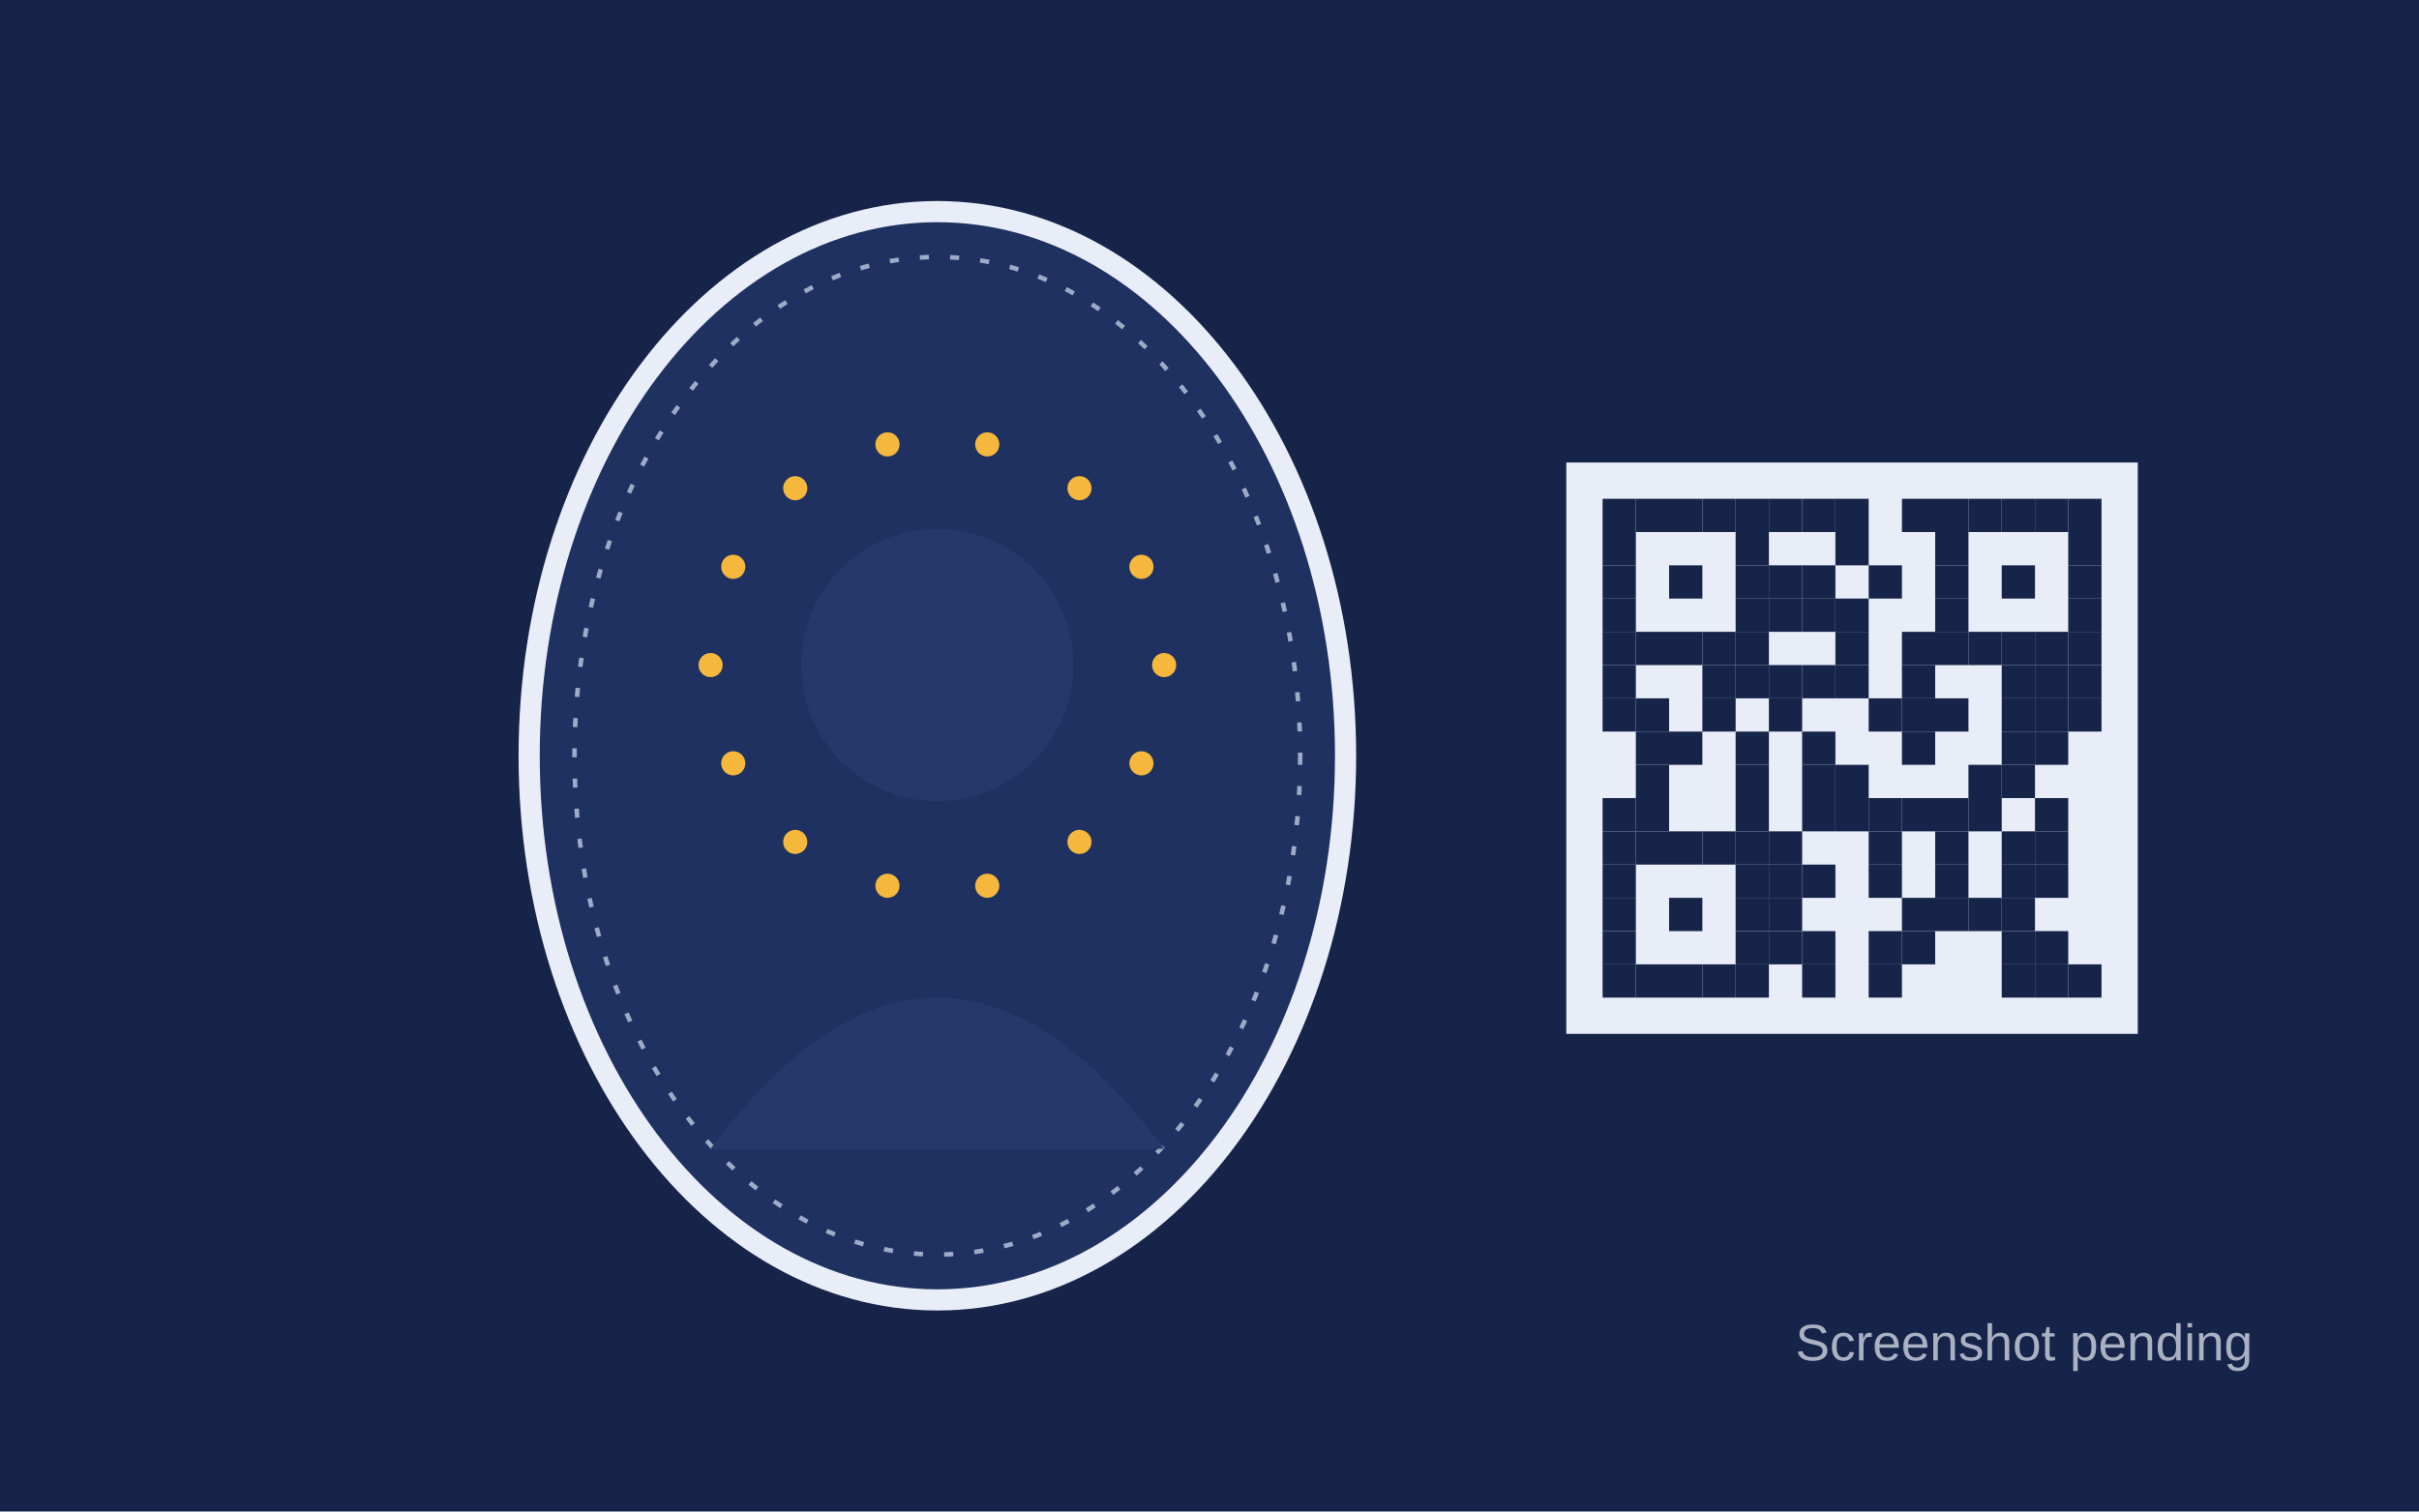
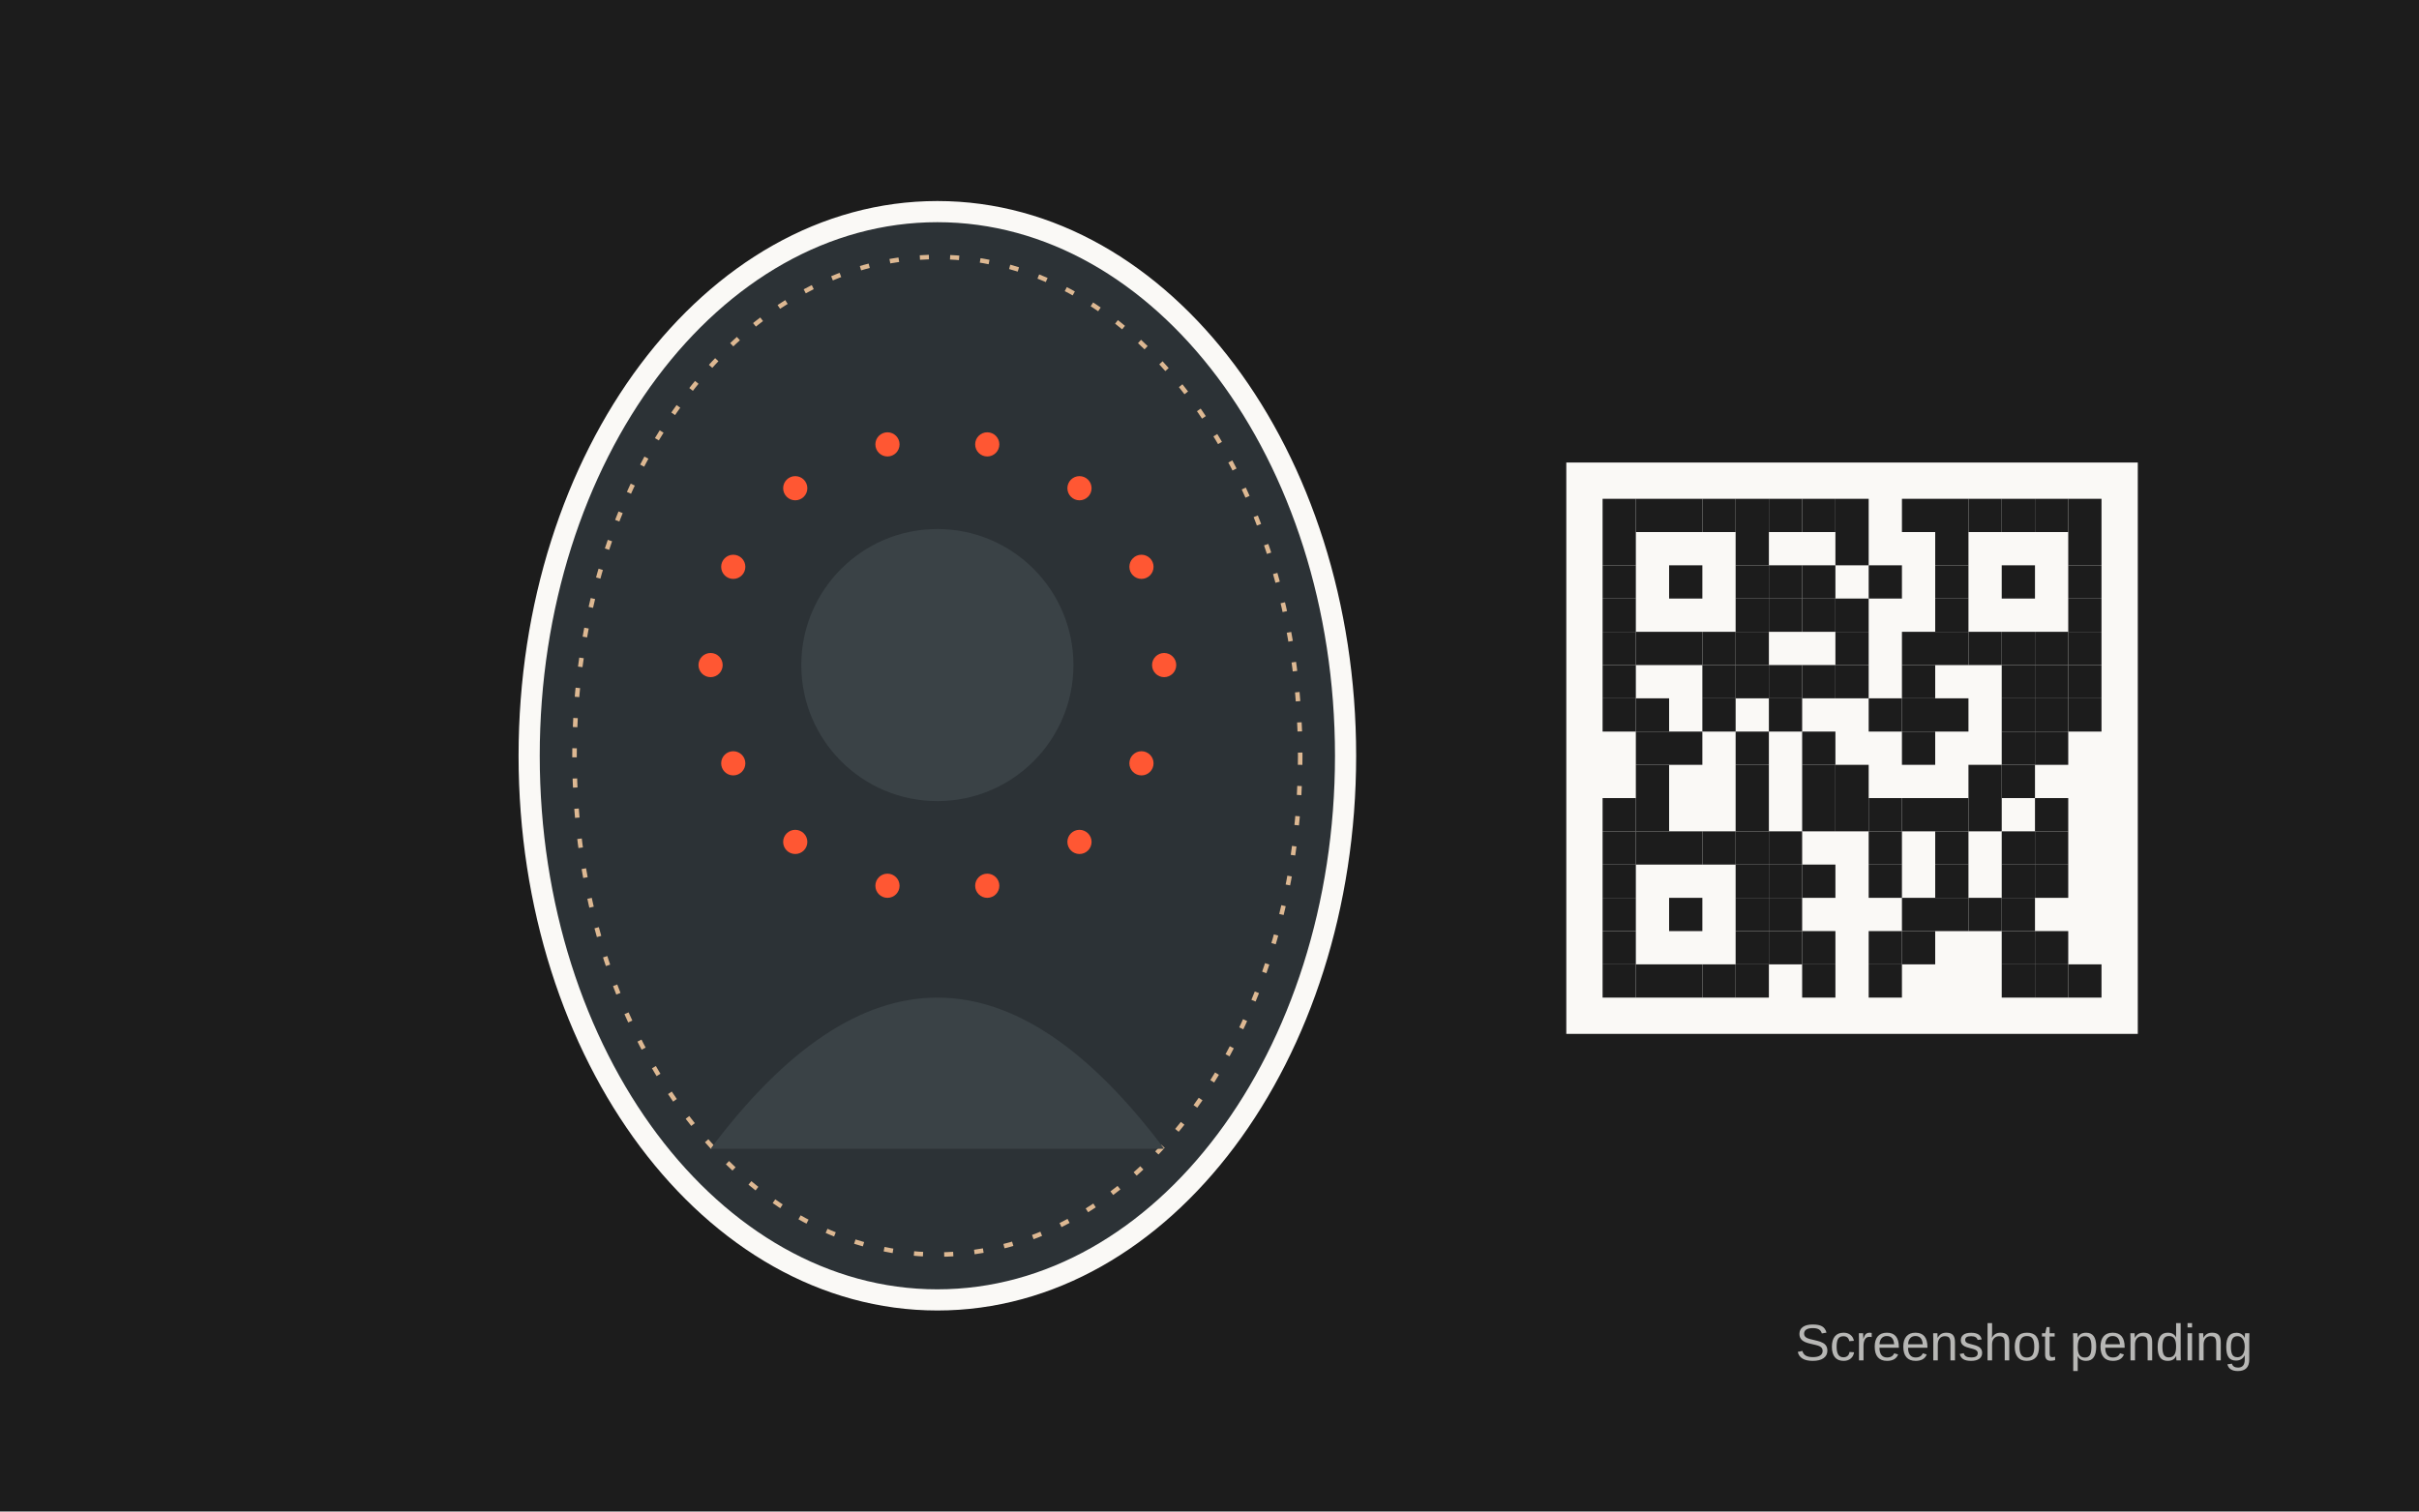
<svg xmlns="http://www.w3.org/2000/svg" viewBox="0 0 1600 1000" width="1600" height="1000">
-   <rect width="1600" height="1000" fill="#16244A" />
-   <ellipse cx="620" cy="500" rx="270" ry="360" fill="#1E3160" stroke="#E8EDF7" stroke-width="14" />
-   <ellipse cx="620" cy="500" rx="240" ry="330" fill="none" stroke="#9DABC8" stroke-width="3" stroke-dasharray="6 14" />
-   <circle cx="620" cy="440" r="90" fill="#26386A" />
-   <path d="M470 760 Q620 560 770 760Z" fill="#26386A" />
-   <circle cx="770" cy="440" r="8" fill="#F5B83D" />
-   <circle cx="755" cy="505" r="8" fill="#F5B83D" />
-   <circle cx="714" cy="557" r="8" fill="#F5B83D" />
-   <circle cx="653" cy="586" r="8" fill="#F5B83D" />
-   <circle cx="587" cy="586" r="8" fill="#F5B83D" />
-   <circle cx="526" cy="557" r="8" fill="#F5B83D" />
-   <circle cx="485" cy="505" r="8" fill="#F5B83D" />
-   <circle cx="470" cy="440" r="8" fill="#F5B83D" />
-   <circle cx="485" cy="375" r="8" fill="#F5B83D" />
-   <circle cx="526" cy="323" r="8" fill="#F5B83D" />
-   <circle cx="587" cy="294" r="8" fill="#F5B83D" />
-   <circle cx="653" cy="294" r="8" fill="#F5B83D" />
-   <circle cx="714" cy="323" r="8" fill="#F5B83D" />
-   <circle cx="755" cy="375" r="8" fill="#F5B83D" />
-   <rect x="1036" y="306" width="378" height="378" fill="#E8EDF7" />
-   <rect x="1060" y="330" width="22" height="22" fill="#16244A" />
-   <rect x="1082" y="330" width="22" height="22" fill="#16244A" />
-   <rect x="1104" y="330" width="22" height="22" fill="#16244A" />
-   <rect x="1126" y="330" width="22" height="22" fill="#16244A" />
-   <rect x="1148" y="330" width="22" height="22" fill="#16244A" />
-   <rect x="1170" y="330" width="22" height="22" fill="#16244A" />
-   <rect x="1192" y="330" width="22" height="22" fill="#16244A" />
-   <rect x="1214" y="330" width="22" height="22" fill="#16244A" />
-   <rect x="1258" y="330" width="22" height="22" fill="#16244A" />
-   <rect x="1280" y="330" width="22" height="22" fill="#16244A" />
-   <rect x="1302" y="330" width="22" height="22" fill="#16244A" />
-   <rect x="1324" y="330" width="22" height="22" fill="#16244A" />
-   <rect x="1346" y="330" width="22" height="22" fill="#16244A" />
-   <rect x="1368" y="330" width="22" height="22" fill="#16244A" />
-   <rect x="1060" y="352" width="22" height="22" fill="#16244A" />
-   <rect x="1148" y="352" width="22" height="22" fill="#16244A" />
-   <rect x="1214" y="352" width="22" height="22" fill="#16244A" />
-   <rect x="1280" y="352" width="22" height="22" fill="#16244A" />
-   <rect x="1368" y="352" width="22" height="22" fill="#16244A" />
-   <rect x="1060" y="374" width="22" height="22" fill="#16244A" />
-   <rect x="1104" y="374" width="22" height="22" fill="#16244A" />
-   <rect x="1148" y="374" width="22" height="22" fill="#16244A" />
-   <rect x="1170" y="374" width="22" height="22" fill="#16244A" />
-   <rect x="1192" y="374" width="22" height="22" fill="#16244A" />
-   <rect x="1236" y="374" width="22" height="22" fill="#16244A" />
-   <rect x="1280" y="374" width="22" height="22" fill="#16244A" />
-   <rect x="1324" y="374" width="22" height="22" fill="#16244A" />
-   <rect x="1368" y="374" width="22" height="22" fill="#16244A" />
-   <rect x="1060" y="396" width="22" height="22" fill="#16244A" />
-   <rect x="1148" y="396" width="22" height="22" fill="#16244A" />
-   <rect x="1170" y="396" width="22" height="22" fill="#16244A" />
-   <rect x="1192" y="396" width="22" height="22" fill="#16244A" />
-   <rect x="1214" y="396" width="22" height="22" fill="#16244A" />
-   <rect x="1280" y="396" width="22" height="22" fill="#16244A" />
-   <rect x="1368" y="396" width="22" height="22" fill="#16244A" />
-   <rect x="1060" y="418" width="22" height="22" fill="#16244A" />
-   <rect x="1082" y="418" width="22" height="22" fill="#16244A" />
-   <rect x="1104" y="418" width="22" height="22" fill="#16244A" />
-   <rect x="1126" y="418" width="22" height="22" fill="#16244A" />
-   <rect x="1148" y="418" width="22" height="22" fill="#16244A" />
-   <rect x="1214" y="418" width="22" height="22" fill="#16244A" />
-   <rect x="1258" y="418" width="22" height="22" fill="#16244A" />
-   <rect x="1280" y="418" width="22" height="22" fill="#16244A" />
-   <rect x="1302" y="418" width="22" height="22" fill="#16244A" />
-   <rect x="1324" y="418" width="22" height="22" fill="#16244A" />
-   <rect x="1346" y="418" width="22" height="22" fill="#16244A" />
-   <rect x="1368" y="418" width="22" height="22" fill="#16244A" />
-   <rect x="1060" y="440" width="22" height="22" fill="#16244A" />
-   <rect x="1126" y="440" width="22" height="22" fill="#16244A" />
-   <rect x="1148" y="440" width="22" height="22" fill="#16244A" />
-   <rect x="1170" y="440" width="22" height="22" fill="#16244A" />
-   <rect x="1192" y="440" width="22" height="22" fill="#16244A" />
-   <rect x="1214" y="440" width="22" height="22" fill="#16244A" />
-   <rect x="1258" y="440" width="22" height="22" fill="#16244A" />
-   <rect x="1324" y="440" width="22" height="22" fill="#16244A" />
-   <rect x="1346" y="440" width="22" height="22" fill="#16244A" />
-   <rect x="1368" y="440" width="22" height="22" fill="#16244A" />
-   <rect x="1060" y="462" width="22" height="22" fill="#16244A" />
-   <rect x="1082" y="462" width="22" height="22" fill="#16244A" />
-   <rect x="1126" y="462" width="22" height="22" fill="#16244A" />
-   <rect x="1170" y="462" width="22" height="22" fill="#16244A" />
-   <rect x="1236" y="462" width="22" height="22" fill="#16244A" />
-   <rect x="1258" y="462" width="22" height="22" fill="#16244A" />
-   <rect x="1280" y="462" width="22" height="22" fill="#16244A" />
-   <rect x="1324" y="462" width="22" height="22" fill="#16244A" />
-   <rect x="1346" y="462" width="22" height="22" fill="#16244A" />
-   <rect x="1368" y="462" width="22" height="22" fill="#16244A" />
-   <rect x="1082" y="484" width="22" height="22" fill="#16244A" />
-   <rect x="1104" y="484" width="22" height="22" fill="#16244A" />
-   <rect x="1148" y="484" width="22" height="22" fill="#16244A" />
-   <rect x="1192" y="484" width="22" height="22" fill="#16244A" />
-   <rect x="1258" y="484" width="22" height="22" fill="#16244A" />
-   <rect x="1324" y="484" width="22" height="22" fill="#16244A" />
-   <rect x="1346" y="484" width="22" height="22" fill="#16244A" />
-   <rect x="1082" y="506" width="22" height="22" fill="#16244A" />
-   <rect x="1148" y="506" width="22" height="22" fill="#16244A" />
-   <rect x="1192" y="506" width="22" height="22" fill="#16244A" />
-   <rect x="1214" y="506" width="22" height="22" fill="#16244A" />
-   <rect x="1302" y="506" width="22" height="22" fill="#16244A" />
-   <rect x="1324" y="506" width="22" height="22" fill="#16244A" />
-   <rect x="1060" y="528" width="22" height="22" fill="#16244A" />
-   <rect x="1082" y="528" width="22" height="22" fill="#16244A" />
-   <rect x="1148" y="528" width="22" height="22" fill="#16244A" />
-   <rect x="1192" y="528" width="22" height="22" fill="#16244A" />
-   <rect x="1214" y="528" width="22" height="22" fill="#16244A" />
-   <rect x="1236" y="528" width="22" height="22" fill="#16244A" />
-   <rect x="1258" y="528" width="22" height="22" fill="#16244A" />
-   <rect x="1280" y="528" width="22" height="22" fill="#16244A" />
-   <rect x="1302" y="528" width="22" height="22" fill="#16244A" />
-   <rect x="1346" y="528" width="22" height="22" fill="#16244A" />
-   <rect x="1060" y="550" width="22" height="22" fill="#16244A" />
-   <rect x="1082" y="550" width="22" height="22" fill="#16244A" />
-   <rect x="1104" y="550" width="22" height="22" fill="#16244A" />
-   <rect x="1126" y="550" width="22" height="22" fill="#16244A" />
-   <rect x="1148" y="550" width="22" height="22" fill="#16244A" />
-   <rect x="1170" y="550" width="22" height="22" fill="#16244A" />
-   <rect x="1236" y="550" width="22" height="22" fill="#16244A" />
-   <rect x="1280" y="550" width="22" height="22" fill="#16244A" />
-   <rect x="1324" y="550" width="22" height="22" fill="#16244A" />
-   <rect x="1346" y="550" width="22" height="22" fill="#16244A" />
-   <rect x="1060" y="572" width="22" height="22" fill="#16244A" />
-   <rect x="1148" y="572" width="22" height="22" fill="#16244A" />
-   <rect x="1170" y="572" width="22" height="22" fill="#16244A" />
-   <rect x="1192" y="572" width="22" height="22" fill="#16244A" />
-   <rect x="1236" y="572" width="22" height="22" fill="#16244A" />
-   <rect x="1280" y="572" width="22" height="22" fill="#16244A" />
-   <rect x="1324" y="572" width="22" height="22" fill="#16244A" />
-   <rect x="1346" y="572" width="22" height="22" fill="#16244A" />
-   <rect x="1060" y="594" width="22" height="22" fill="#16244A" />
-   <rect x="1104" y="594" width="22" height="22" fill="#16244A" />
-   <rect x="1148" y="594" width="22" height="22" fill="#16244A" />
-   <rect x="1170" y="594" width="22" height="22" fill="#16244A" />
-   <rect x="1258" y="594" width="22" height="22" fill="#16244A" />
-   <rect x="1280" y="594" width="22" height="22" fill="#16244A" />
-   <rect x="1302" y="594" width="22" height="22" fill="#16244A" />
-   <rect x="1324" y="594" width="22" height="22" fill="#16244A" />
-   <rect x="1060" y="616" width="22" height="22" fill="#16244A" />
-   <rect x="1148" y="616" width="22" height="22" fill="#16244A" />
-   <rect x="1170" y="616" width="22" height="22" fill="#16244A" />
-   <rect x="1192" y="616" width="22" height="22" fill="#16244A" />
-   <rect x="1236" y="616" width="22" height="22" fill="#16244A" />
-   <rect x="1258" y="616" width="22" height="22" fill="#16244A" />
-   <rect x="1324" y="616" width="22" height="22" fill="#16244A" />
-   <rect x="1346" y="616" width="22" height="22" fill="#16244A" />
-   <rect x="1060" y="638" width="22" height="22" fill="#16244A" />
-   <rect x="1082" y="638" width="22" height="22" fill="#16244A" />
-   <rect x="1104" y="638" width="22" height="22" fill="#16244A" />
-   <rect x="1126" y="638" width="22" height="22" fill="#16244A" />
-   <rect x="1148" y="638" width="22" height="22" fill="#16244A" />
-   <rect x="1192" y="638" width="22" height="22" fill="#16244A" />
-   <rect x="1236" y="638" width="22" height="22" fill="#16244A" />
-   <rect x="1324" y="638" width="22" height="22" fill="#16244A" />
-   <rect x="1346" y="638" width="22" height="22" fill="#16244A" />
-   <rect x="1368" y="638" width="22" height="22" fill="#16244A" />
-   <text x="1490" y="900" text-anchor="end" font-family="Arial,Helvetica,sans-serif" font-size="34" fill="#E8EDF7" opacity=".7">Screenshot pending</text>
+   <rect width="1600" height="1000" fill="#1C1C1C" />
+   <ellipse cx="620" cy="500" rx="270" ry="360" fill="#2C3236" stroke="#FAF9F6" stroke-width="14" />
+   <ellipse cx="620" cy="500" rx="240" ry="330" fill="none" stroke="#DDB892" stroke-width="3" stroke-dasharray="6 14" />
+   <circle cx="620" cy="440" r="90" fill="#3A4246" />
+   <path d="M470 760 Q620 560 770 760Z" fill="#3A4246" />
+   <circle cx="770" cy="440" r="8" fill="#FF5733" />
+   <circle cx="755" cy="505" r="8" fill="#FF5733" />
+   <circle cx="714" cy="557" r="8" fill="#FF5733" />
+   <circle cx="653" cy="586" r="8" fill="#FF5733" />
+   <circle cx="587" cy="586" r="8" fill="#FF5733" />
+   <circle cx="526" cy="557" r="8" fill="#FF5733" />
+   <circle cx="485" cy="505" r="8" fill="#FF5733" />
+   <circle cx="470" cy="440" r="8" fill="#FF5733" />
+   <circle cx="485" cy="375" r="8" fill="#FF5733" />
+   <circle cx="526" cy="323" r="8" fill="#FF5733" />
+   <circle cx="587" cy="294" r="8" fill="#FF5733" />
+   <circle cx="653" cy="294" r="8" fill="#FF5733" />
+   <circle cx="714" cy="323" r="8" fill="#FF5733" />
+   <circle cx="755" cy="375" r="8" fill="#FF5733" />
+   <rect x="1036" y="306" width="378" height="378" fill="#FAF9F6" />
+   <rect x="1060" y="330" width="22" height="22" fill="#1C1C1C" />
+   <rect x="1082" y="330" width="22" height="22" fill="#1C1C1C" />
+   <rect x="1104" y="330" width="22" height="22" fill="#1C1C1C" />
+   <rect x="1126" y="330" width="22" height="22" fill="#1C1C1C" />
+   <rect x="1148" y="330" width="22" height="22" fill="#1C1C1C" />
+   <rect x="1170" y="330" width="22" height="22" fill="#1C1C1C" />
+   <rect x="1192" y="330" width="22" height="22" fill="#1C1C1C" />
+   <rect x="1214" y="330" width="22" height="22" fill="#1C1C1C" />
+   <rect x="1258" y="330" width="22" height="22" fill="#1C1C1C" />
+   <rect x="1280" y="330" width="22" height="22" fill="#1C1C1C" />
+   <rect x="1302" y="330" width="22" height="22" fill="#1C1C1C" />
+   <rect x="1324" y="330" width="22" height="22" fill="#1C1C1C" />
+   <rect x="1346" y="330" width="22" height="22" fill="#1C1C1C" />
+   <rect x="1368" y="330" width="22" height="22" fill="#1C1C1C" />
+   <rect x="1060" y="352" width="22" height="22" fill="#1C1C1C" />
+   <rect x="1148" y="352" width="22" height="22" fill="#1C1C1C" />
+   <rect x="1214" y="352" width="22" height="22" fill="#1C1C1C" />
+   <rect x="1280" y="352" width="22" height="22" fill="#1C1C1C" />
+   <rect x="1368" y="352" width="22" height="22" fill="#1C1C1C" />
+   <rect x="1060" y="374" width="22" height="22" fill="#1C1C1C" />
+   <rect x="1104" y="374" width="22" height="22" fill="#1C1C1C" />
+   <rect x="1148" y="374" width="22" height="22" fill="#1C1C1C" />
+   <rect x="1170" y="374" width="22" height="22" fill="#1C1C1C" />
+   <rect x="1192" y="374" width="22" height="22" fill="#1C1C1C" />
+   <rect x="1236" y="374" width="22" height="22" fill="#1C1C1C" />
+   <rect x="1280" y="374" width="22" height="22" fill="#1C1C1C" />
+   <rect x="1324" y="374" width="22" height="22" fill="#1C1C1C" />
+   <rect x="1368" y="374" width="22" height="22" fill="#1C1C1C" />
+   <rect x="1060" y="396" width="22" height="22" fill="#1C1C1C" />
+   <rect x="1148" y="396" width="22" height="22" fill="#1C1C1C" />
+   <rect x="1170" y="396" width="22" height="22" fill="#1C1C1C" />
+   <rect x="1192" y="396" width="22" height="22" fill="#1C1C1C" />
+   <rect x="1214" y="396" width="22" height="22" fill="#1C1C1C" />
+   <rect x="1280" y="396" width="22" height="22" fill="#1C1C1C" />
+   <rect x="1368" y="396" width="22" height="22" fill="#1C1C1C" />
+   <rect x="1060" y="418" width="22" height="22" fill="#1C1C1C" />
+   <rect x="1082" y="418" width="22" height="22" fill="#1C1C1C" />
+   <rect x="1104" y="418" width="22" height="22" fill="#1C1C1C" />
+   <rect x="1126" y="418" width="22" height="22" fill="#1C1C1C" />
+   <rect x="1148" y="418" width="22" height="22" fill="#1C1C1C" />
+   <rect x="1214" y="418" width="22" height="22" fill="#1C1C1C" />
+   <rect x="1258" y="418" width="22" height="22" fill="#1C1C1C" />
+   <rect x="1280" y="418" width="22" height="22" fill="#1C1C1C" />
+   <rect x="1302" y="418" width="22" height="22" fill="#1C1C1C" />
+   <rect x="1324" y="418" width="22" height="22" fill="#1C1C1C" />
+   <rect x="1346" y="418" width="22" height="22" fill="#1C1C1C" />
+   <rect x="1368" y="418" width="22" height="22" fill="#1C1C1C" />
+   <rect x="1060" y="440" width="22" height="22" fill="#1C1C1C" />
+   <rect x="1126" y="440" width="22" height="22" fill="#1C1C1C" />
+   <rect x="1148" y="440" width="22" height="22" fill="#1C1C1C" />
+   <rect x="1170" y="440" width="22" height="22" fill="#1C1C1C" />
+   <rect x="1192" y="440" width="22" height="22" fill="#1C1C1C" />
+   <rect x="1214" y="440" width="22" height="22" fill="#1C1C1C" />
+   <rect x="1258" y="440" width="22" height="22" fill="#1C1C1C" />
+   <rect x="1324" y="440" width="22" height="22" fill="#1C1C1C" />
+   <rect x="1346" y="440" width="22" height="22" fill="#1C1C1C" />
+   <rect x="1368" y="440" width="22" height="22" fill="#1C1C1C" />
+   <rect x="1060" y="462" width="22" height="22" fill="#1C1C1C" />
+   <rect x="1082" y="462" width="22" height="22" fill="#1C1C1C" />
+   <rect x="1126" y="462" width="22" height="22" fill="#1C1C1C" />
+   <rect x="1170" y="462" width="22" height="22" fill="#1C1C1C" />
+   <rect x="1236" y="462" width="22" height="22" fill="#1C1C1C" />
+   <rect x="1258" y="462" width="22" height="22" fill="#1C1C1C" />
+   <rect x="1280" y="462" width="22" height="22" fill="#1C1C1C" />
+   <rect x="1324" y="462" width="22" height="22" fill="#1C1C1C" />
+   <rect x="1346" y="462" width="22" height="22" fill="#1C1C1C" />
+   <rect x="1368" y="462" width="22" height="22" fill="#1C1C1C" />
+   <rect x="1082" y="484" width="22" height="22" fill="#1C1C1C" />
+   <rect x="1104" y="484" width="22" height="22" fill="#1C1C1C" />
+   <rect x="1148" y="484" width="22" height="22" fill="#1C1C1C" />
+   <rect x="1192" y="484" width="22" height="22" fill="#1C1C1C" />
+   <rect x="1258" y="484" width="22" height="22" fill="#1C1C1C" />
+   <rect x="1324" y="484" width="22" height="22" fill="#1C1C1C" />
+   <rect x="1346" y="484" width="22" height="22" fill="#1C1C1C" />
+   <rect x="1082" y="506" width="22" height="22" fill="#1C1C1C" />
+   <rect x="1148" y="506" width="22" height="22" fill="#1C1C1C" />
+   <rect x="1192" y="506" width="22" height="22" fill="#1C1C1C" />
+   <rect x="1214" y="506" width="22" height="22" fill="#1C1C1C" />
+   <rect x="1302" y="506" width="22" height="22" fill="#1C1C1C" />
+   <rect x="1324" y="506" width="22" height="22" fill="#1C1C1C" />
+   <rect x="1060" y="528" width="22" height="22" fill="#1C1C1C" />
+   <rect x="1082" y="528" width="22" height="22" fill="#1C1C1C" />
+   <rect x="1148" y="528" width="22" height="22" fill="#1C1C1C" />
+   <rect x="1192" y="528" width="22" height="22" fill="#1C1C1C" />
+   <rect x="1214" y="528" width="22" height="22" fill="#1C1C1C" />
+   <rect x="1236" y="528" width="22" height="22" fill="#1C1C1C" />
+   <rect x="1258" y="528" width="22" height="22" fill="#1C1C1C" />
+   <rect x="1280" y="528" width="22" height="22" fill="#1C1C1C" />
+   <rect x="1302" y="528" width="22" height="22" fill="#1C1C1C" />
+   <rect x="1346" y="528" width="22" height="22" fill="#1C1C1C" />
+   <rect x="1060" y="550" width="22" height="22" fill="#1C1C1C" />
+   <rect x="1082" y="550" width="22" height="22" fill="#1C1C1C" />
+   <rect x="1104" y="550" width="22" height="22" fill="#1C1C1C" />
+   <rect x="1126" y="550" width="22" height="22" fill="#1C1C1C" />
+   <rect x="1148" y="550" width="22" height="22" fill="#1C1C1C" />
+   <rect x="1170" y="550" width="22" height="22" fill="#1C1C1C" />
+   <rect x="1236" y="550" width="22" height="22" fill="#1C1C1C" />
+   <rect x="1280" y="550" width="22" height="22" fill="#1C1C1C" />
+   <rect x="1324" y="550" width="22" height="22" fill="#1C1C1C" />
+   <rect x="1346" y="550" width="22" height="22" fill="#1C1C1C" />
+   <rect x="1060" y="572" width="22" height="22" fill="#1C1C1C" />
+   <rect x="1148" y="572" width="22" height="22" fill="#1C1C1C" />
+   <rect x="1170" y="572" width="22" height="22" fill="#1C1C1C" />
+   <rect x="1192" y="572" width="22" height="22" fill="#1C1C1C" />
+   <rect x="1236" y="572" width="22" height="22" fill="#1C1C1C" />
+   <rect x="1280" y="572" width="22" height="22" fill="#1C1C1C" />
+   <rect x="1324" y="572" width="22" height="22" fill="#1C1C1C" />
+   <rect x="1346" y="572" width="22" height="22" fill="#1C1C1C" />
+   <rect x="1060" y="594" width="22" height="22" fill="#1C1C1C" />
+   <rect x="1104" y="594" width="22" height="22" fill="#1C1C1C" />
+   <rect x="1148" y="594" width="22" height="22" fill="#1C1C1C" />
+   <rect x="1170" y="594" width="22" height="22" fill="#1C1C1C" />
+   <rect x="1258" y="594" width="22" height="22" fill="#1C1C1C" />
+   <rect x="1280" y="594" width="22" height="22" fill="#1C1C1C" />
+   <rect x="1302" y="594" width="22" height="22" fill="#1C1C1C" />
+   <rect x="1324" y="594" width="22" height="22" fill="#1C1C1C" />
+   <rect x="1060" y="616" width="22" height="22" fill="#1C1C1C" />
+   <rect x="1148" y="616" width="22" height="22" fill="#1C1C1C" />
+   <rect x="1170" y="616" width="22" height="22" fill="#1C1C1C" />
+   <rect x="1192" y="616" width="22" height="22" fill="#1C1C1C" />
+   <rect x="1236" y="616" width="22" height="22" fill="#1C1C1C" />
+   <rect x="1258" y="616" width="22" height="22" fill="#1C1C1C" />
+   <rect x="1324" y="616" width="22" height="22" fill="#1C1C1C" />
+   <rect x="1346" y="616" width="22" height="22" fill="#1C1C1C" />
+   <rect x="1060" y="638" width="22" height="22" fill="#1C1C1C" />
+   <rect x="1082" y="638" width="22" height="22" fill="#1C1C1C" />
+   <rect x="1104" y="638" width="22" height="22" fill="#1C1C1C" />
+   <rect x="1126" y="638" width="22" height="22" fill="#1C1C1C" />
+   <rect x="1148" y="638" width="22" height="22" fill="#1C1C1C" />
+   <rect x="1192" y="638" width="22" height="22" fill="#1C1C1C" />
+   <rect x="1236" y="638" width="22" height="22" fill="#1C1C1C" />
+   <rect x="1324" y="638" width="22" height="22" fill="#1C1C1C" />
+   <rect x="1346" y="638" width="22" height="22" fill="#1C1C1C" />
+   <rect x="1368" y="638" width="22" height="22" fill="#1C1C1C" />
+   <text x="1490" y="900" text-anchor="end" font-family="Arial,Helvetica,sans-serif" font-size="34" fill="#FAF9F6" opacity=".7">Screenshot pending</text>
</svg>
